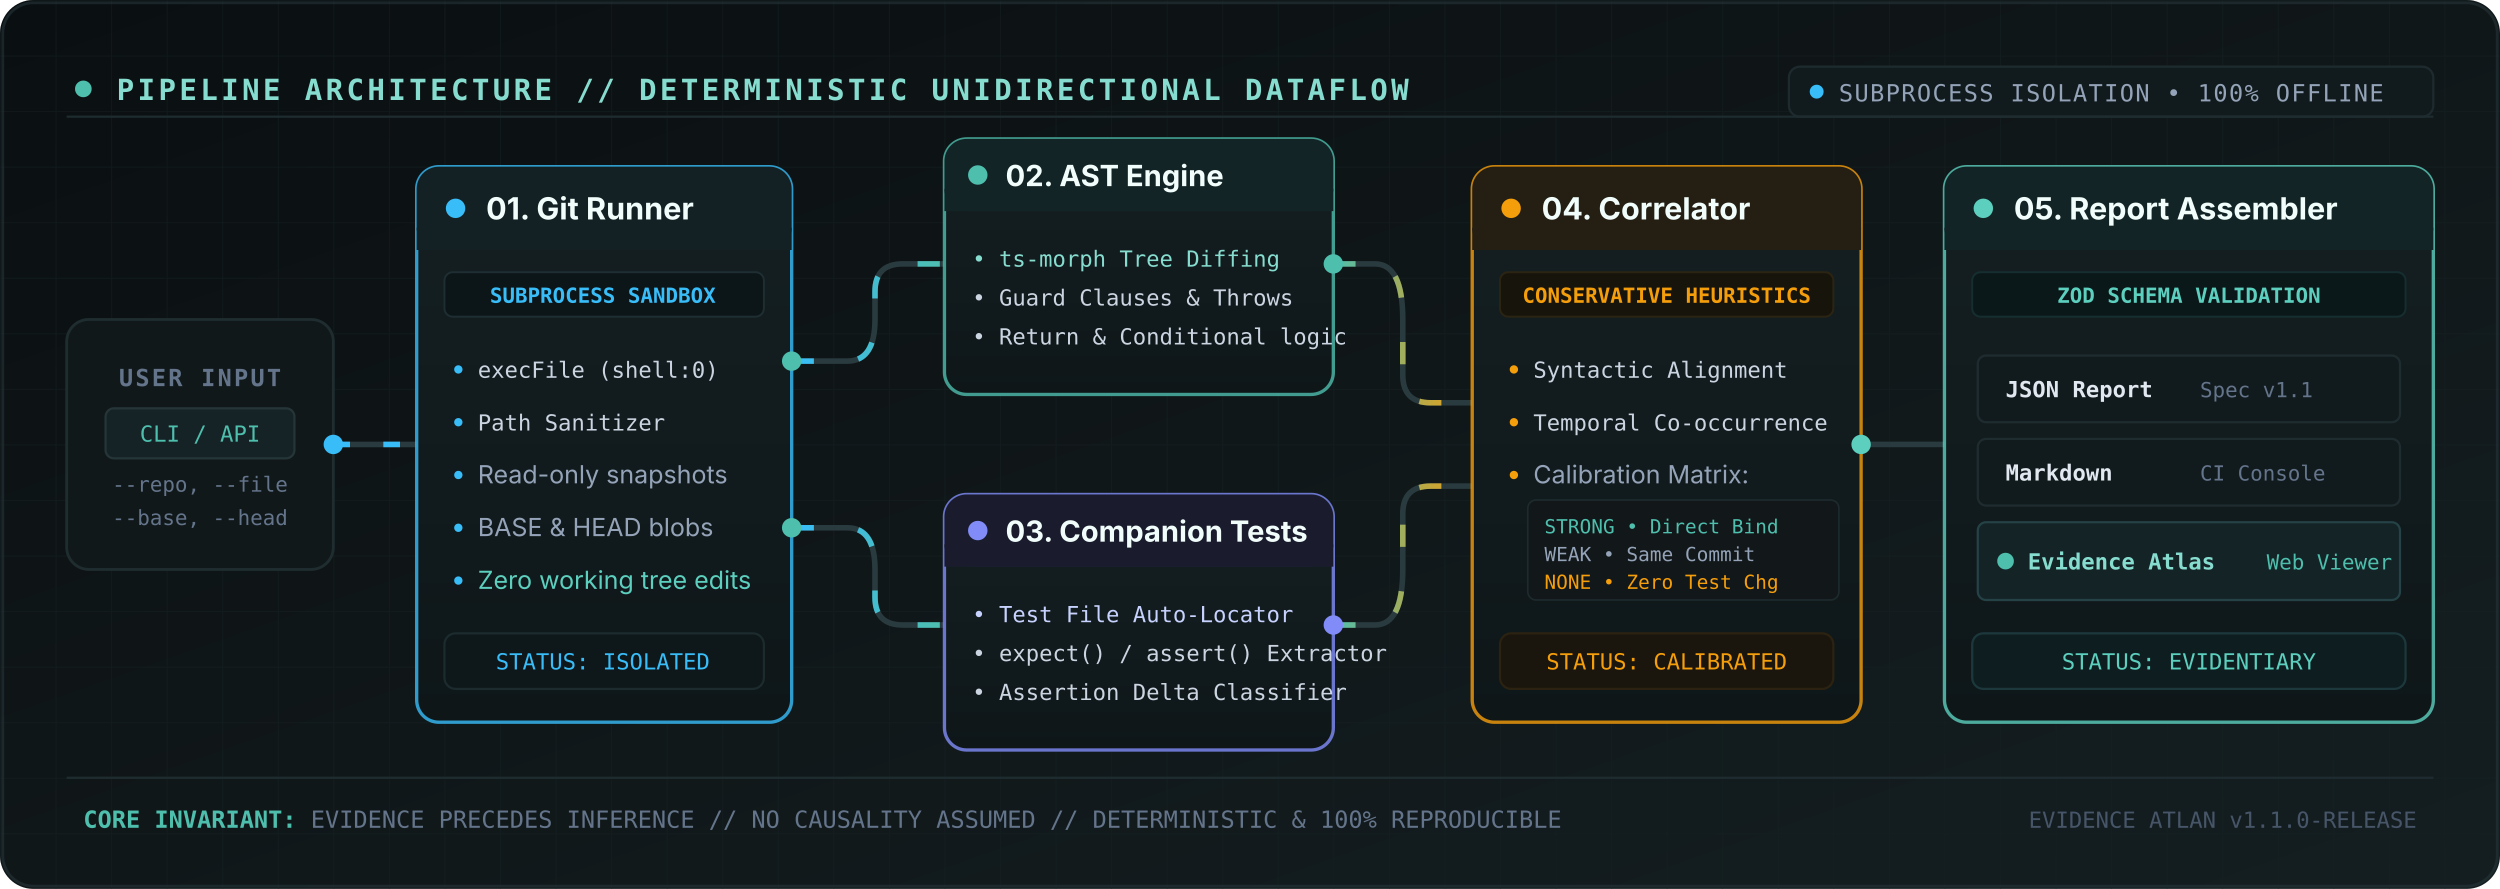
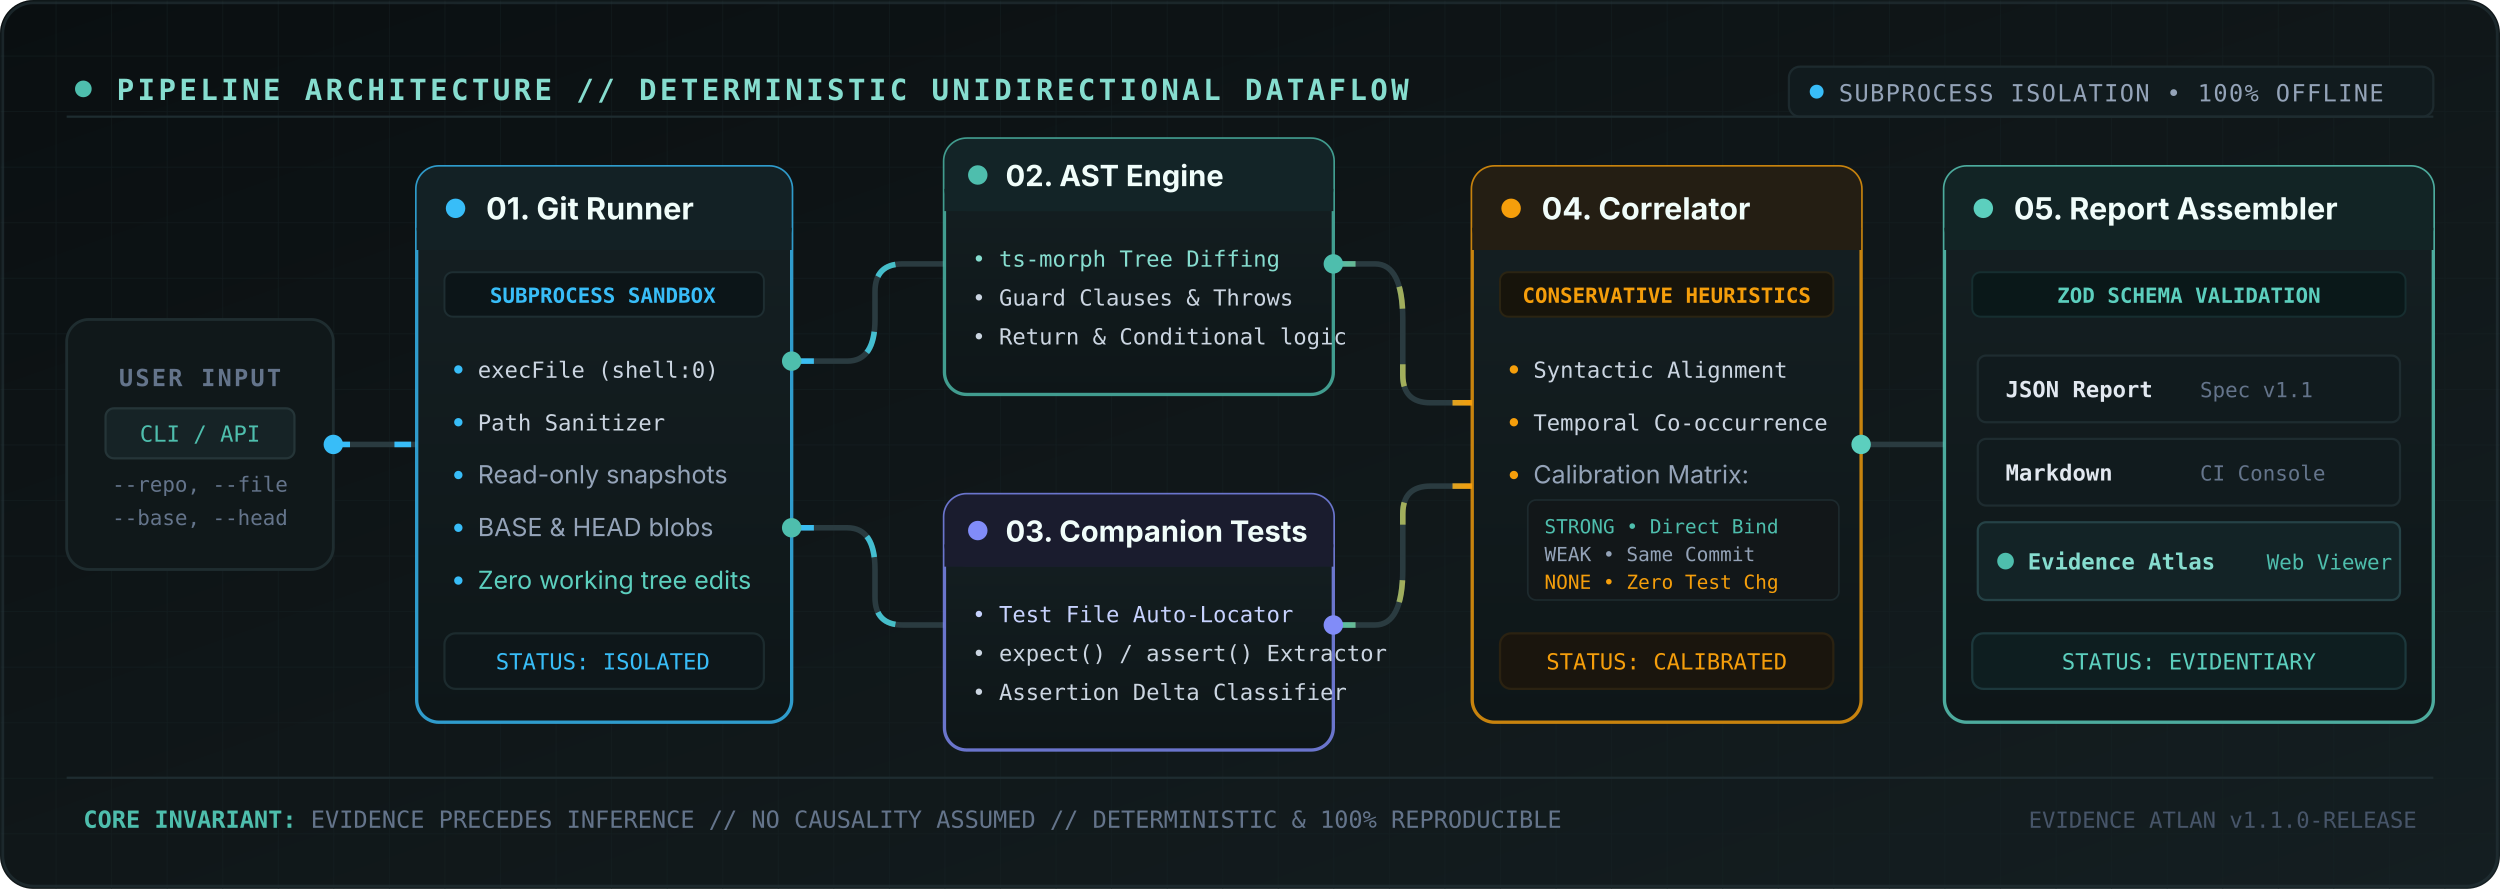
<svg xmlns="http://www.w3.org/2000/svg" viewBox="0 0 900 320" width="100%" height="100%" preserveAspectRatio="xMidYMid meet">
  <defs>
    <linearGradient id="pipeBg" x1="0%" y1="0%" x2="100%" y2="100%">
      <stop offset="0%" stop-color="#0A0F11" />
      <stop offset="50%" stop-color="#101719" />
      <stop offset="100%" stop-color="#141E21" />
    </linearGradient>
    <linearGradient id="cardBg" x1="0%" y1="0%" x2="0%" y2="100%">
      <stop offset="0%" stop-color="#152023" />
      <stop offset="100%" stop-color="#0E1618" />
    </linearGradient>
    <linearGradient id="busGrad1" x1="0%" y1="0%" x2="100%" y2="0%">
      <stop offset="0%" stop-color="#38BDF8" />
      <stop offset="100%" stop-color="#4EBEAD" />
    </linearGradient>
    <linearGradient id="busGrad2" x1="0%" y1="0%" x2="100%" y2="0%">
      <stop offset="0%" stop-color="#4EBEAD" />
      <stop offset="100%" stop-color="#F59E0B" />
    </linearGradient>
    <linearGradient id="busGrad3" x1="0%" y1="0%" x2="100%" y2="0%">
      <stop offset="0%" stop-color="#F59E0B" />
      <stop offset="100%" stop-color="#5CCFBE" />
    </linearGradient>
    <pattern id="pipeGrid" width="20" height="20" patternUnits="userSpaceOnUse">
      <path d="M 20 0 L 0 0 0 20" fill="none" stroke="#162225" stroke-width="0.5" stroke-opacity="0.6" />
    </pattern>
    <filter id="softGlow" x="-20%" y="-20%" width="140%" height="140%">
      <feGaussianBlur stdDeviation="3" result="b1" />
      <feMerge>
        <feMergeNode in="b1" />
        <feMergeNode in="SourceGraphic" />
      </feMerge>
    </filter>
    <filter id="beaconGlow" x="-50%" y="-50%" width="200%" height="200%">
      <feGaussianBlur stdDeviation="4" result="b1" />
      <feMerge>
        <feMergeNode in="b1" />
        <feMergeNode in="SourceGraphic" />
      </feMerge>
    </filter>
    <style>
-       /* Flowing Data Stream along Conduits */
+       /* Flowing Data Stream along Conduits (Calm, graceful transmission) */
      .anim-bus-packet {
-         stroke-dasharray: 8 16;
-         animation: busFlow 2s linear infinite;
+         stroke-dasharray: 8 20;
+         animation: busFlow 3.4s linear infinite;
      }
      .anim-bus-packet-slow {
-         stroke-dasharray: 8 16;
-         animation: busFlow 2.6s linear infinite;
+         stroke-dasharray: 8 20;
+         animation: busFlow 4.2s linear infinite;
      }
      .anim-bus-packet-fast {
-         stroke-dasharray: 6 12;
-         animation: busFlow 1.6s linear infinite;
+         stroke-dasharray: 6 16;
+         animation: busFlow 2.8s linear infinite;
      }
      @keyframes busFlow {
-         from { stroke-dashoffset: 24; }
+         from { stroke-dashoffset: 28; }
        to { stroke-dashoffset: 0; }
      }

      /* Glowing Telemetry Beacons */
      .anim-beacon-cyan {
        animation: beaconCyan 2.4s ease-in-out infinite;
      }
      .anim-beacon-verdigris {
        animation: beaconVerdigris 2.8s ease-in-out infinite;
      }
      .anim-beacon-amber {
        animation: beaconAmber 2.2s ease-in-out infinite;
      }
      .anim-beacon-teal {
        animation: beaconTeal 3s ease-in-out infinite;
      }
      @keyframes beaconCyan {
        0%, 100% { opacity: 0.5; filter: drop-shadow(0 0 1px #38BDF8); }
        50% { opacity: 1; filter: drop-shadow(0 0 5px #38BDF8); }
      }
      @keyframes beaconVerdigris {
        0%, 100% { opacity: 0.5; filter: drop-shadow(0 0 1px #4EBEAD); }
        50% { opacity: 1; filter: drop-shadow(0 0 6px #4EBEAD); }
      }
      @keyframes beaconAmber {
        0%, 100% { opacity: 0.5; filter: drop-shadow(0 0 1px #F59E0B); }
        50% { opacity: 1; filter: drop-shadow(0 0 6px #F59E0B); }
      }
      @keyframes beaconTeal {
        0%, 100% { opacity: 0.5; filter: drop-shadow(0 0 1px #5CCFBE); }
        50% { opacity: 1; filter: drop-shadow(0 0 7px #5CCFBE); }
      }

      /* Node Card Subtle Hover Effect */
      .pipe-node {
        transition: transform 0.2s ease;
      }

      /* Accessibility Reduced Motion */
      @media (prefers-reduced-motion: reduce) {
        .anim-bus-packet, .anim-bus-packet-slow, .anim-bus-packet-fast,
        .anim-beacon-cyan, .anim-beacon-verdigris, .anim-beacon-amber, .anim-beacon-teal {
          animation: none !important;
        }
      }
    </style>
  </defs>
  <rect width="900" height="320" rx="12" fill="url(#pipeBg)" />
  <rect width="900" height="320" rx="12" fill="url(#pipeGrid)" />
  <rect width="898" height="318" x="1" y="1" rx="11" fill="none" stroke="#253539" stroke-width="1" stroke-opacity="0.6" />
  <g transform="translate(24, 26)">
    <circle cx="6" cy="6" r="3" fill="#4EBEAD" />
    <text x="18" y="10" font-family="ui-monospace, SFMono-Regular, Menlo, Monaco, Consolas, monospace" font-size="10.5" font-weight="700" fill="#86DDCF" letter-spacing="1.2">PIPELINE ARCHITECTURE // DETERMINISTIC UNIDIRECTIONAL DATAFLOW</text>
    <g transform="translate(620, -2)">
      <rect width="232" height="18" rx="4" fill="#111B1E" stroke="#1D2A2E" stroke-width="0.8" />
      <circle cx="10" cy="9" r="2.5" fill="#38BDF8" class="anim-beacon-cyan" />
      <text x="18" y="12.5" font-family="ui-monospace, SFMono-Regular, Menlo, Monaco, Consolas, monospace" font-size="8.5" fill="#94A3B8" letter-spacing="0.5">SUBPROCESS ISOLATION • 100% OFFLINE</text>
    </g>
  </g>
  <line x1="24" y1="42" x2="876" y2="42" stroke="#1E2C30" stroke-width="0.8" />
  <g fill="none">
    <path d="M 120 160 L 150 160" stroke="#2A3B40" stroke-width="2" />
    <path d="M 120 160 L 150 160" stroke="#38BDF8" stroke-width="2" class="anim-bus-packet-fast" />
    <path d="M 285 130 L 305 130 Q 315 130 315 115 L 315 105 Q 315 95 325 95 L 340 95" stroke="#2A3B40" stroke-width="2" />
    <path d="M 285 130 L 305 130 Q 315 130 315 115 L 315 105 Q 315 95 325 95 L 340 95" stroke="url(#busGrad1)" stroke-width="2" class="anim-bus-packet" />
    <path d="M 285 190 L 305 190 Q 315 190 315 205 L 315 215 Q 315 225 325 225 L 340 225" stroke="#2A3B40" stroke-width="2" />
    <path d="M 285 190 L 305 190 Q 315 190 315 205 L 315 215 Q 315 225 325 225 L 340 225" stroke="url(#busGrad1)" stroke-width="2" class="anim-bus-packet" />
    <path d="M 480 95 L 495 95 Q 505 95 505 115 L 505 135 Q 505 145 515 145 L 530 145" stroke="#2A3B40" stroke-width="2" />
    <path d="M 480 95 L 495 95 Q 505 95 505 115 L 505 135 Q 505 145 515 145 L 530 145" stroke="url(#busGrad2)" stroke-width="2" class="anim-bus-packet" />
    <path d="M 480 225 L 495 225 Q 505 225 505 205 L 505 185 Q 505 175 515 175 L 530 175" stroke="#2A3B40" stroke-width="2" />
    <path d="M 480 225 L 495 225 Q 505 225 505 205 L 505 185 Q 505 175 515 175 L 530 175" stroke="url(#busGrad2)" stroke-width="2" class="anim-bus-packet" />
    <path d="M 670 160 L 700 160" stroke="#2A3B40" stroke-width="2" />
    <path d="M 670 160 L 700 160" stroke="url(#busGrad3)" stroke-width="2" class="anim-bus-packet-slow" />
  </g>
  <g transform="translate(24, 115)">
    <rect width="96" height="90" rx="8" fill="#10181A" stroke="#1F2D30" stroke-width="1" />
    <text x="48" y="24" font-family="ui-monospace, SFMono-Regular, Menlo, Monaco, Consolas, monospace" font-size="8.5" font-weight="700" fill="#64748B" text-anchor="middle" letter-spacing="0.8">USER INPUT</text>
    <rect x="14" y="32" width="68" height="18" rx="3" fill="#162326" stroke="#253538" stroke-width="0.8" />
    <text x="48" y="44" font-family="ui-monospace, SFMono-Regular, Menlo, Monaco, Consolas, monospace" font-size="8" fill="#4EBEAD" text-anchor="middle">CLI / API</text>
    <text x="48" y="62" font-family="ui-monospace, SFMono-Regular, Menlo, Monaco, Consolas, monospace" font-size="7.5" fill="#64748B" text-anchor="middle">--repo, --file</text>
    <text x="48" y="74" font-family="ui-monospace, SFMono-Regular, Menlo, Monaco, Consolas, monospace" font-size="7.5" fill="#64748B" text-anchor="middle">--base, --head</text>
    <circle cx="96" cy="45" r="3.5" fill="#38BDF8" />
  </g>
  <g transform="translate(150, 60)" class="pipe-node">
    <rect width="135" height="200" rx="8" fill="url(#cardBg)" stroke="#38BDF8" stroke-width="1.2" stroke-opacity="0.8" />
    <rect width="135" height="30" rx="8" fill="#132125" />
    <rect x="0" y="22" width="135" height="8" fill="#132125" />
    <circle cx="14" cy="15" r="3.5" fill="#38BDF8" class="anim-beacon-cyan" />
    <text x="25" y="19" font-family="system-ui, -apple-system, sans-serif" font-size="11" font-weight="700" fill="#F0FDFA">01. Git Runner</text>
    <rect x="10" y="38" width="115" height="16" rx="3" fill="#0C1518" stroke="#1E2E32" stroke-width="0.7" />
    <text x="67" y="49" font-family="ui-monospace, SFMono-Regular, Menlo, Monaco, Consolas, monospace" font-size="7.5" font-weight="600" fill="#38BDF8" text-anchor="middle">SUBPROCESS SANDBOX</text>
    <g transform="translate(12, 68)" font-family="system-ui, -apple-system, sans-serif" font-size="9" fill="#94A3B8">
      <circle cx="3" cy="5" r="1.5" fill="#38BDF8" />
      <text x="10" y="8" font-family="ui-monospace, monospace" font-size="8" fill="#CBD5E1">execFile (shell:0)</text>
      <circle cx="3" cy="24" r="1.5" fill="#38BDF8" />
      <text x="10" y="27" font-family="ui-monospace, monospace" font-size="8" fill="#CBD5E1">Path Sanitizer</text>
      <circle cx="3" cy="43" r="1.5" fill="#38BDF8" />
      <text x="10" y="46">Read-only snapshots</text>
      <circle cx="3" cy="62" r="1.5" fill="#38BDF8" />
      <text x="10" y="65">BASE &amp; HEAD blobs</text>
      <circle cx="3" cy="81" r="1.5" fill="#38BDF8" />
      <text x="10" y="84" fill="#5CCFBE">Zero working tree edits</text>
    </g>
    <rect x="10" y="168" width="115" height="20" rx="4" fill="#0E171A" stroke="#1C2B2E" stroke-width="0.8" />
    <text x="67" y="181" font-family="ui-monospace, SFMono-Regular, Menlo, Monaco, Consolas, monospace" font-size="8" fill="#38BDF8" text-anchor="middle">STATUS: ISOLATED</text>
    <circle cx="135" cy="70" r="3.5" fill="#4EBEAD" />
    <circle cx="135" cy="130" r="3.5" fill="#4EBEAD" />
  </g>
  <g transform="translate(340, 50)" class="pipe-node">
    <rect width="140" height="92" rx="8" fill="url(#cardBg)" stroke="#4EBEAD" stroke-width="1.2" stroke-opacity="0.8" />
    <rect width="140" height="26" rx="8" fill="#132427" />
    <rect x="0" y="18" width="140" height="8" fill="#132427" />
    <circle cx="12" cy="13" r="3.5" fill="#4EBEAD" class="anim-beacon-verdigris" />
    <text x="22" y="17" font-family="system-ui, -apple-system, sans-serif" font-size="10.5" font-weight="700" fill="#F0FDFA">02. AST Engine</text>
    <g transform="translate(10, 36)" font-family="system-ui, -apple-system, sans-serif" font-size="8.5" fill="#94A3B8">
      <text x="0" y="10" font-family="ui-monospace, monospace" font-size="8" fill="#86DDCF">• ts-morph Tree Diffing</text>
      <text x="0" y="24" font-family="ui-monospace, monospace" font-size="8" fill="#CBD5E1">• Guard Clauses &amp; Throws</text>
      <text x="0" y="38" font-family="ui-monospace, monospace" font-size="8" fill="#CBD5E1">• Return &amp; Conditional logic</text>
    </g>
    <circle cx="140" cy="45" r="3.5" fill="#4EBEAD" />
  </g>
  <g transform="translate(340, 178)" class="pipe-node">
    <rect width="140" height="92" rx="8" fill="url(#cardBg)" stroke="#818CF8" stroke-width="1.2" stroke-opacity="0.8" />
    <rect width="140" height="26" rx="8" fill="#1A1C2E" />
    <rect x="0" y="18" width="140" height="8" fill="#1A1C2E" />
    <circle cx="12" cy="13" r="3.5" fill="#818CF8" />
    <text x="22" y="17" font-family="system-ui, -apple-system, sans-serif" font-size="10.5" font-weight="700" fill="#F0FDFA">03. Companion Tests</text>
    <g transform="translate(10, 36)" font-family="system-ui, -apple-system, sans-serif" font-size="8.5" fill="#94A3B8">
      <text x="0" y="10" font-family="ui-monospace, monospace" font-size="8" fill="#C7D2FE">• Test File Auto-Locator</text>
      <text x="0" y="24" font-family="ui-monospace, monospace" font-size="8" fill="#CBD5E1">• expect() / assert() Extractor</text>
      <text x="0" y="38" font-family="ui-monospace, monospace" font-size="8" fill="#CBD5E1">• Assertion Delta Classifier</text>
    </g>
    <circle cx="140" cy="47" r="3.5" fill="#818CF8" />
  </g>
  <g transform="translate(530, 60)" class="pipe-node">
    <rect width="140" height="200" rx="8" fill="url(#cardBg)" stroke="#F59E0B" stroke-width="1.2" stroke-opacity="0.8" />
    <rect width="140" height="30" rx="8" fill="#241E13" />
    <rect x="0" y="22" width="140" height="8" fill="#241E13" />
    <circle cx="14" cy="15" r="3.5" fill="#F59E0B" class="anim-beacon-amber" />
    <text x="25" y="19" font-family="system-ui, -apple-system, sans-serif" font-size="11" font-weight="700" fill="#F0FDFA">04. Correlator</text>
    <rect x="10" y="38" width="120" height="16" rx="3" fill="#17140B" stroke="#2B2412" stroke-width="0.7" />
    <text x="70" y="49" font-family="ui-monospace, SFMono-Regular, Menlo, Monaco, Consolas, monospace" font-size="7.5" font-weight="600" fill="#F59E0B" text-anchor="middle">CONSERVATIVE HEURISTICS</text>
    <g transform="translate(12, 68)" font-family="system-ui, -apple-system, sans-serif" font-size="9" fill="#94A3B8">
      <circle cx="3" cy="5" r="1.5" fill="#F59E0B" />
      <text x="10" y="8" font-family="ui-monospace, monospace" font-size="8" fill="#CBD5E1">Syntactic Alignment</text>
      <circle cx="3" cy="24" r="1.5" fill="#F59E0B" />
      <text x="10" y="27" font-family="ui-monospace, monospace" font-size="8" fill="#CBD5E1">Temporal Co-occurrence</text>
      <circle cx="3" cy="43" r="1.5" fill="#F59E0B" />
      <text x="10" y="46">Calibration Matrix:</text>
      <rect x="8" y="52" width="112" height="36" rx="3" fill="#121719" stroke="#1D2A2E" stroke-width="0.6" />
      <text x="14" y="64" font-family="ui-monospace, monospace" font-size="7" fill="#4EBEAD">STRONG  • Direct Bind</text>
      <text x="14" y="74" font-family="ui-monospace, monospace" font-size="7" fill="#94A3B8">WEAK    • Same Commit</text>
      <text x="14" y="84" font-family="ui-monospace, monospace" font-size="7" fill="#F59E0B">NONE    • Zero Test Chg</text>
    </g>
    <rect x="10" y="168" width="120" height="20" rx="4" fill="#1A150D" stroke="#2B2211" stroke-width="0.8" />
    <text x="70" y="181" font-family="ui-monospace, SFMono-Regular, Menlo, Monaco, Consolas, monospace" font-size="8" fill="#F59E0B" text-anchor="middle">STATUS: CALIBRATED</text>
    <circle cx="140" cy="100" r="3.5" fill="#5CCFBE" />
  </g>
  <g transform="translate(700, 60)" class="pipe-node">
    <rect width="176" height="200" rx="8" fill="url(#cardBg)" stroke="#5CCFBE" stroke-width="1.2" stroke-opacity="0.8" />
    <rect width="176" height="30" rx="8" fill="#122425" />
    <rect x="0" y="22" width="176" height="8" fill="#122425" />
    <circle cx="14" cy="15" r="3.5" fill="#5CCFBE" class="anim-beacon-teal" />
    <text x="25" y="19" font-family="system-ui, -apple-system, sans-serif" font-size="11" font-weight="700" fill="#F0FDFA">05. Report Assembler</text>
    <rect x="10" y="38" width="156" height="16" rx="3" fill="#0A1819" stroke="#162E30" stroke-width="0.7" />
    <text x="88" y="49" font-family="ui-monospace, SFMono-Regular, Menlo, Monaco, Consolas, monospace" font-size="7.5" font-weight="600" fill="#5CCFBE" text-anchor="middle">ZOD SCHEMA VALIDATION</text>
    <g transform="translate(12, 68)" font-family="system-ui, -apple-system, sans-serif" font-size="9" fill="#94A3B8">
      <rect x="0" y="0" width="152" height="24" rx="3" fill="#111B1E" stroke="#1E2C30" stroke-width="0.8" />
      <text x="10" y="15" font-family="ui-monospace, monospace" font-size="8" font-weight="700" fill="#E2E8F0">JSON Report</text>
      <text x="80" y="15" font-family="ui-monospace, monospace" font-size="7.5" fill="#64748B">Spec v1.1</text>
      <rect x="0" y="30" width="152" height="24" rx="3" fill="#111B1E" stroke="#1E2C30" stroke-width="0.8" />
      <text x="10" y="45" font-family="ui-monospace, monospace" font-size="8" font-weight="700" fill="#E2E8F0">Markdown</text>
      <text x="80" y="45" font-family="ui-monospace, monospace" font-size="7.5" fill="#64748B">CI Console</text>
      <rect x="0" y="60" width="152" height="28" rx="3" fill="#132326" stroke="#254246" stroke-width="0.8" />
      <circle cx="10" cy="74" r="3" fill="#4EBEAD" />
      <text x="18" y="77" font-family="ui-monospace, monospace" font-size="8" font-weight="700" fill="#86DDCF">Evidence Atlas</text>
      <text x="104" y="77" font-family="ui-monospace, monospace" font-size="7.5" fill="#4EBEAD">Web Viewer</text>
    </g>
    <rect x="10" y="168" width="156" height="20" rx="4" fill="#0E1E20" stroke="#1C383C" stroke-width="0.8" />
    <text x="88" y="181" font-family="ui-monospace, SFMono-Regular, Menlo, Monaco, Consolas, monospace" font-size="8" fill="#5CCFBE" text-anchor="middle">STATUS: EVIDENTIARY</text>
  </g>
  <g transform="translate(24, 280)">
    <line x1="0" y1="0" x2="852" y2="0" stroke="#1E2C30" stroke-width="0.8" />
    <text x="6" y="18" font-family="ui-monospace, SFMono-Regular, Menlo, Monaco, Consolas, monospace" font-size="8.5" fill="#64748B">
      <tspan fill="#4EBEAD" font-weight="700">CORE INVARIANT:</tspan> EVIDENCE PRECEDES INFERENCE // NO CAUSALITY ASSUMED // DETERMINISTIC &amp; 100% REPRODUCIBLE
    </text>
    <text x="846" y="18" font-family="ui-monospace, SFMono-Regular, Menlo, Monaco, Consolas, monospace" font-size="8" fill="#475569" text-anchor="end">
      EVIDENCE ATLAN v1.1.0-RELEASE
    </text>
  </g>
</svg>
